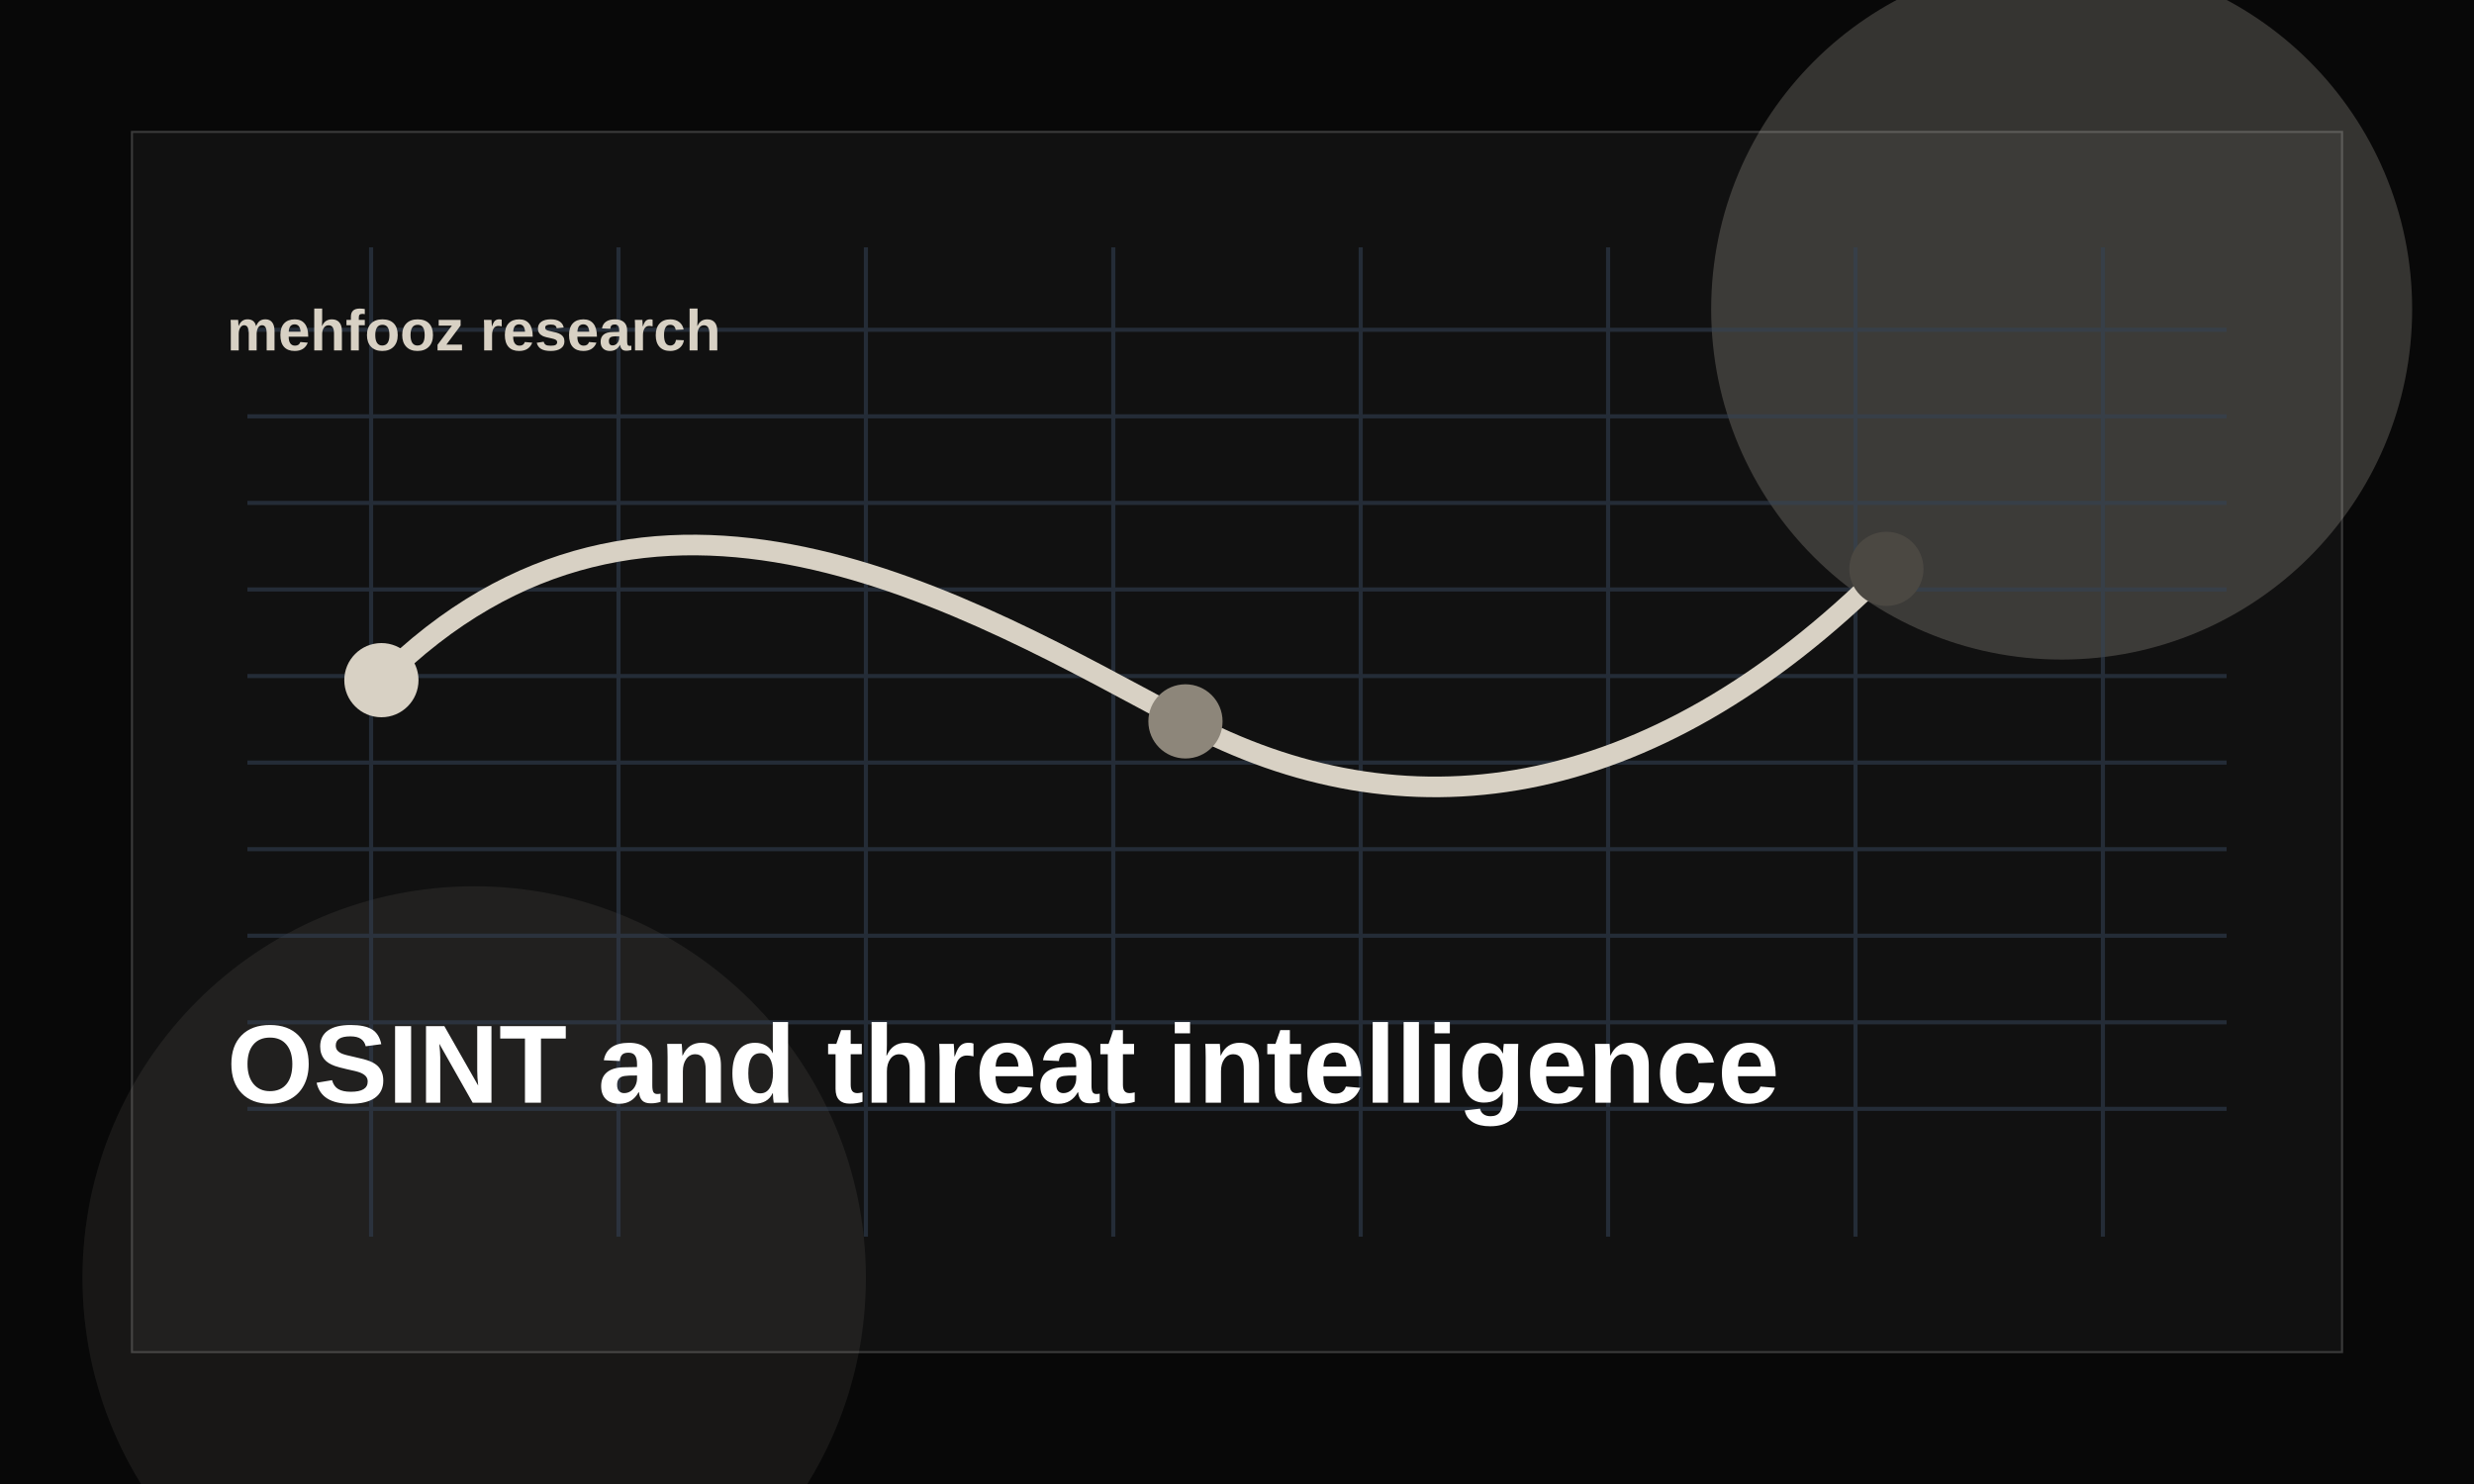
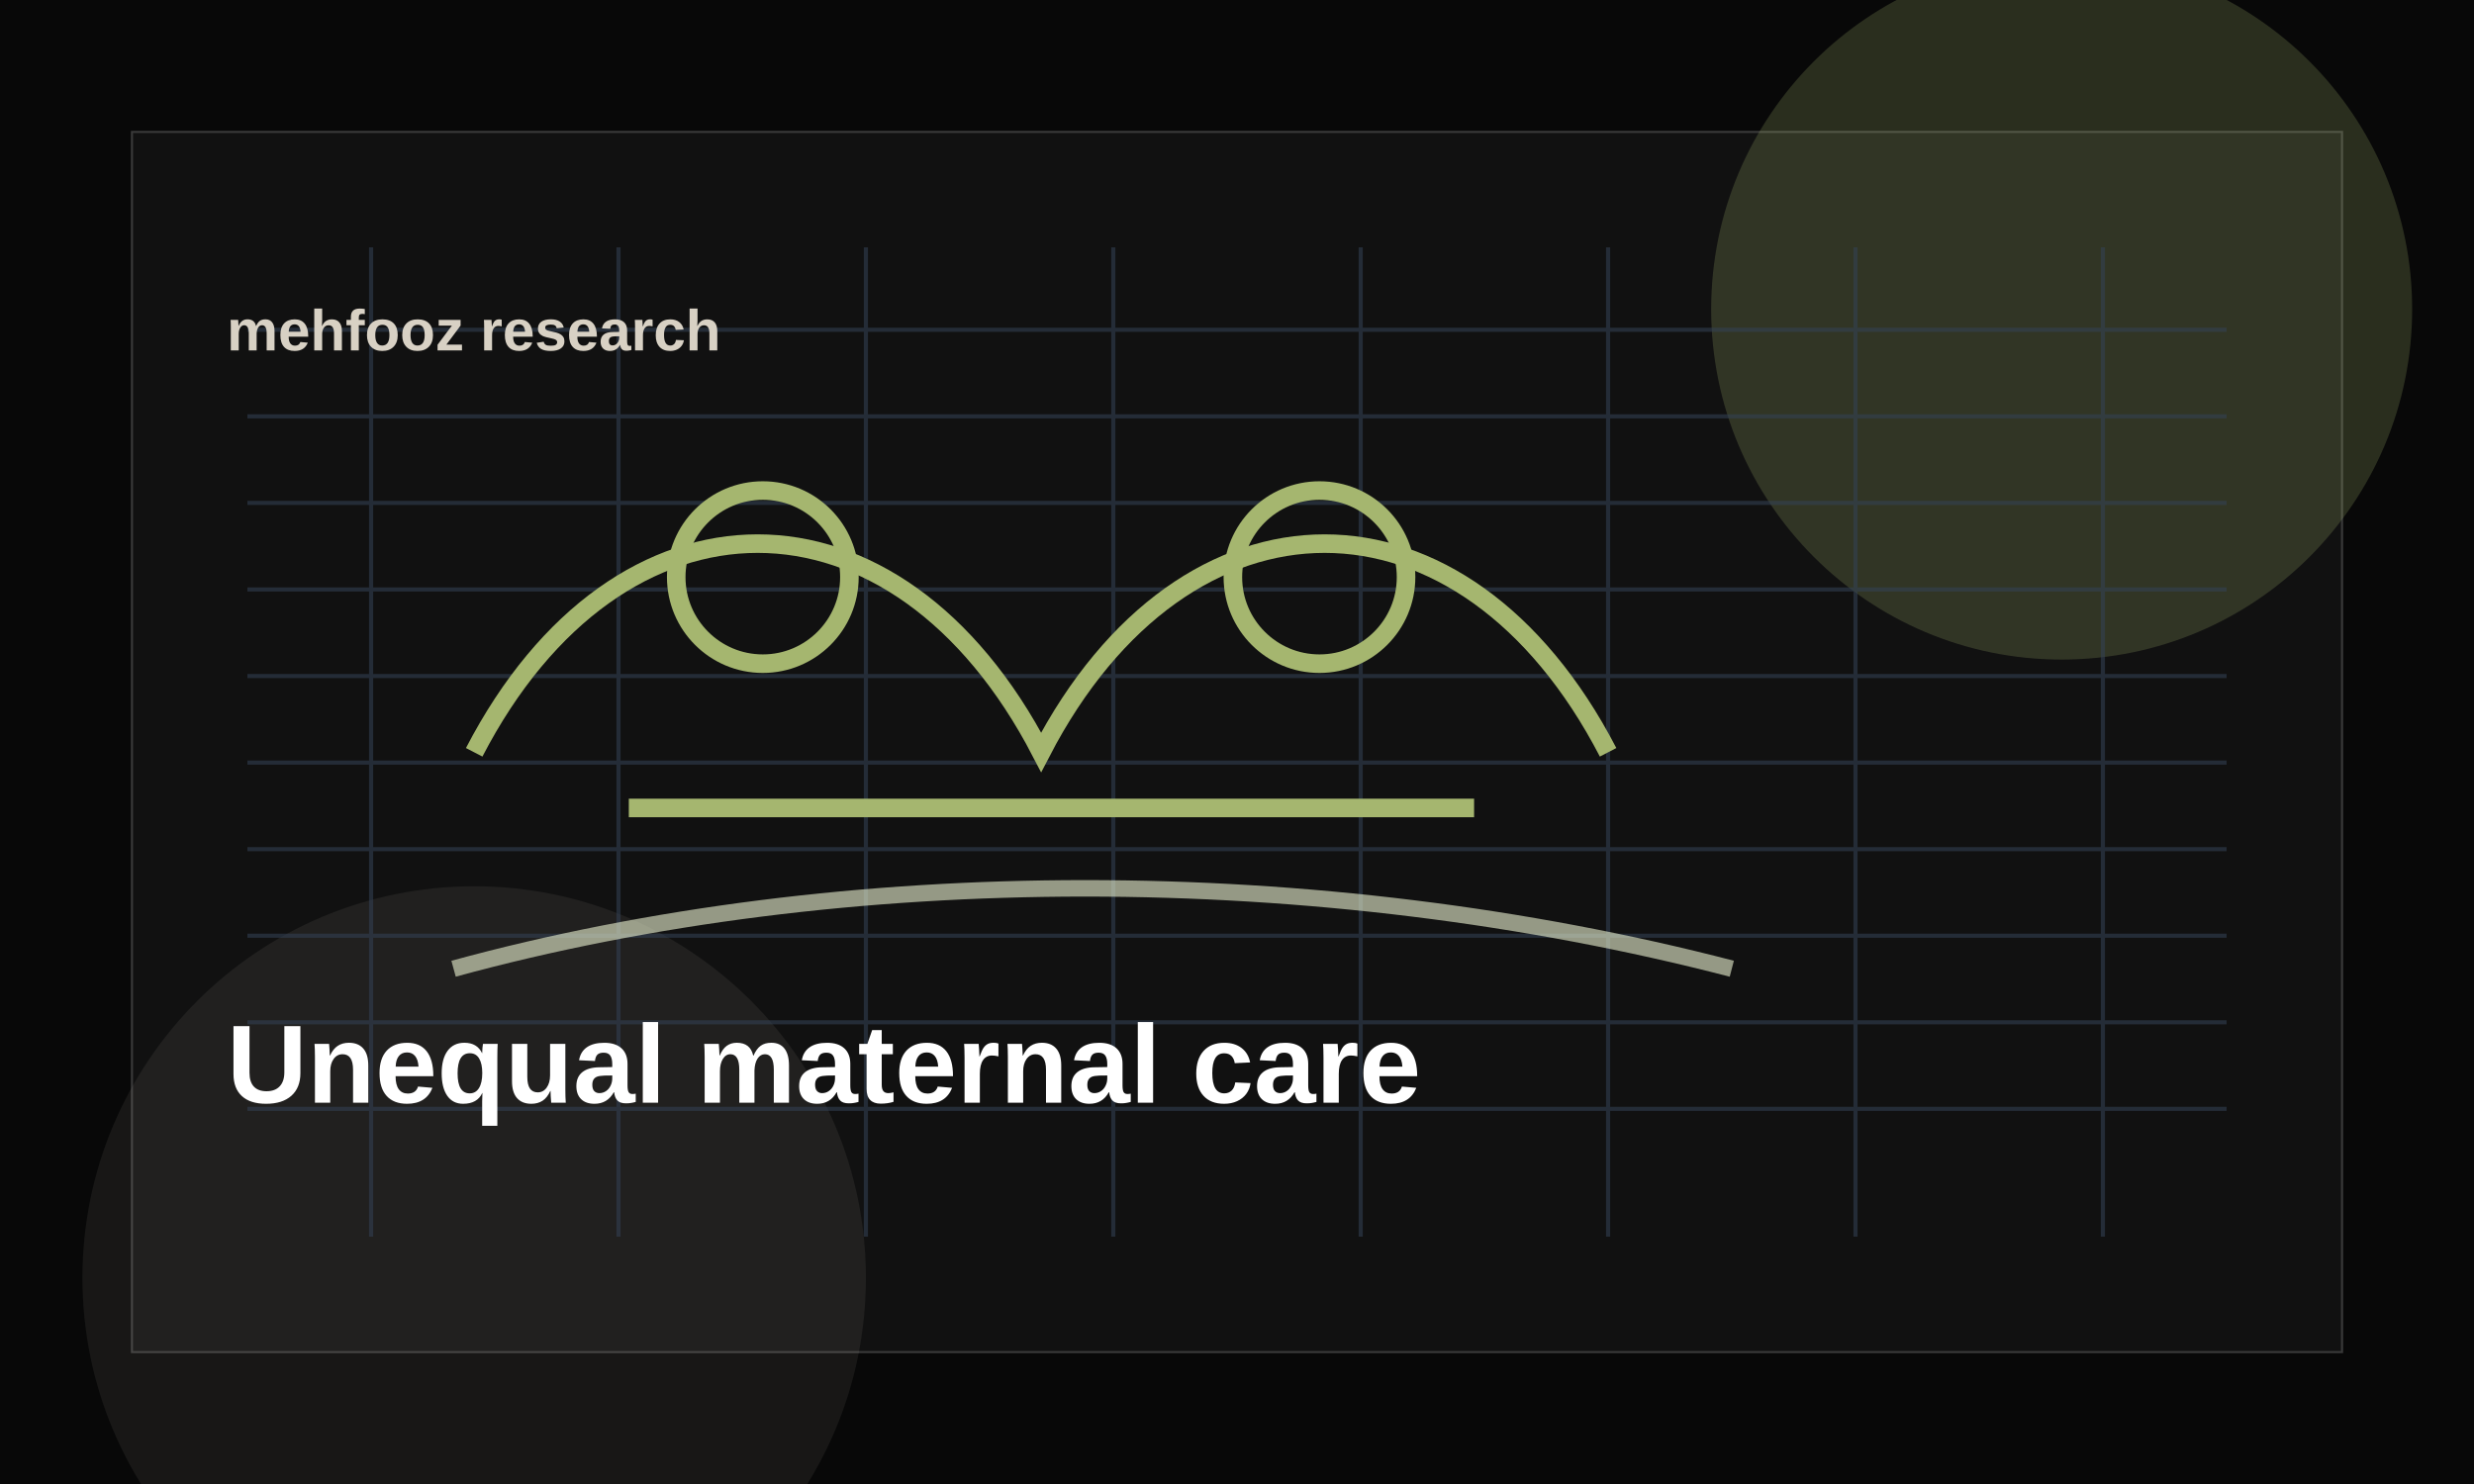
- <svg xmlns="http://www.w3.org/2000/svg" viewBox="0 0 1200 720" role="img" aria-label="OSINT and threat intelligence illustration">
+ <svg xmlns="http://www.w3.org/2000/svg" viewBox="0 0 1200 720" role="img" aria-label="Unequal maternal care illustration">
  <rect width="1200" height="720" fill="#080808" />
  <rect x="64" y="64" width="1072" height="592" fill="#111111" stroke="#3a3a3a" />
-   <circle cx="1000" cy="150" r="170" fill="#d8d1c4" opacity=".22" />
+   <circle cx="1000" cy="150" r="170" fill="#a5b66f" opacity=".22" />
  <circle cx="230" cy="620" r="190" fill="#d8d1c4" opacity=".08" />
  <g stroke="#334155" stroke-width="2" opacity=".55">
    <path d="M120 160 H1080" />
    <path d="M120 202 H1080" />
    <path d="M120 244 H1080" />
    <path d="M120 286 H1080" />
    <path d="M120 328 H1080" />
    <path d="M120 370 H1080" />
    <path d="M120 412 H1080" />
    <path d="M120 454 H1080" />
    <path d="M120 496 H1080" />
    <path d="M120 538 H1080" />
    <path d="M180 120 V600" />
    <path d="M300 120 V600" />
    <path d="M420 120 V600" />
    <path d="M540 120 V600" />
    <path d="M660 120 V600" />
    <path d="M780 120 V600" />
    <path d="M900 120 V600" />
    <path d="M1020 120 V600" />
  </g>
-   <path d="M185 330c130-130 285-36 390 20s224 42 340-74" fill="none" stroke="#d8d1c4" stroke-width="10" />
-   <circle cx="185" cy="330" r="18" fill="#d8d1c4" />
-   <circle cx="575" cy="350" r="18" fill="#8d867a" />
-   <circle cx="915" cy="276" r="18" fill="#4b4842" />
+   <g fill="none" stroke="#a5b66f" stroke-width="9">
+     <path d="M230 365c70-135 205-135 275 0 70-135 205-135 275 0" />
+     <path d="M305 392h410" />
+     <circle cx="370" cy="280" r="42" />
+     <circle cx="640" cy="280" r="42" />
+   </g>
+   <path d="M220 470c190-52 420-52 620 0" fill="none" stroke="#edf4d2" stroke-width="8" opacity=".6" />
  <text x="110" y="170" fill="#d8d1c4" font-family="Arial, sans-serif" font-size="28" font-weight="700">mehfooz research</text>
-   <text x="110" y="535" fill="#ffffff" font-family="Arial, sans-serif" font-size="54" font-weight="800">OSINT and threat intelligence</text>
+   <text x="110" y="535" fill="#ffffff" font-family="Arial, sans-serif" font-size="54" font-weight="800">Unequal maternal care</text>
</svg>
